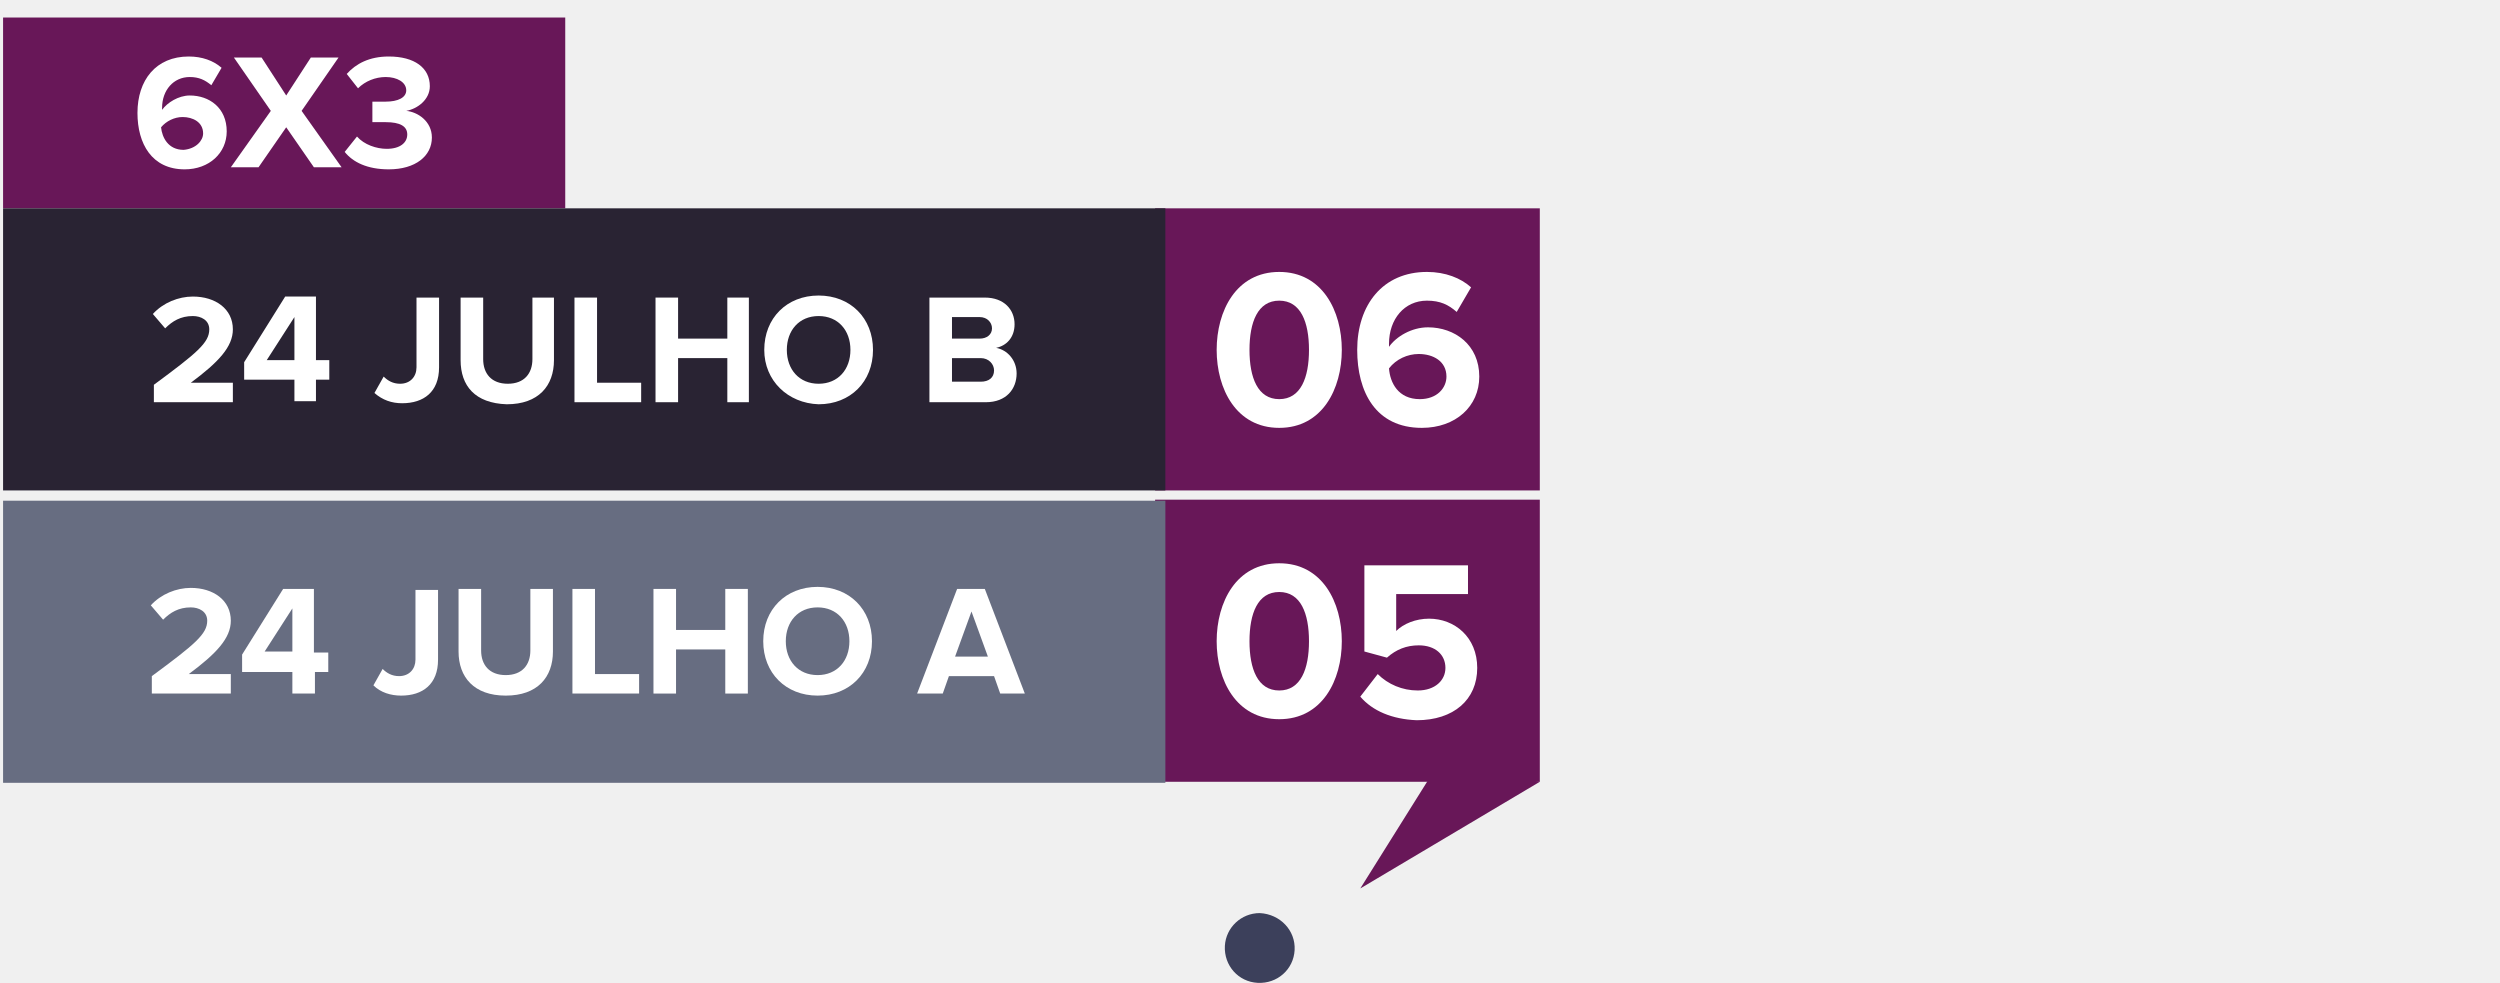
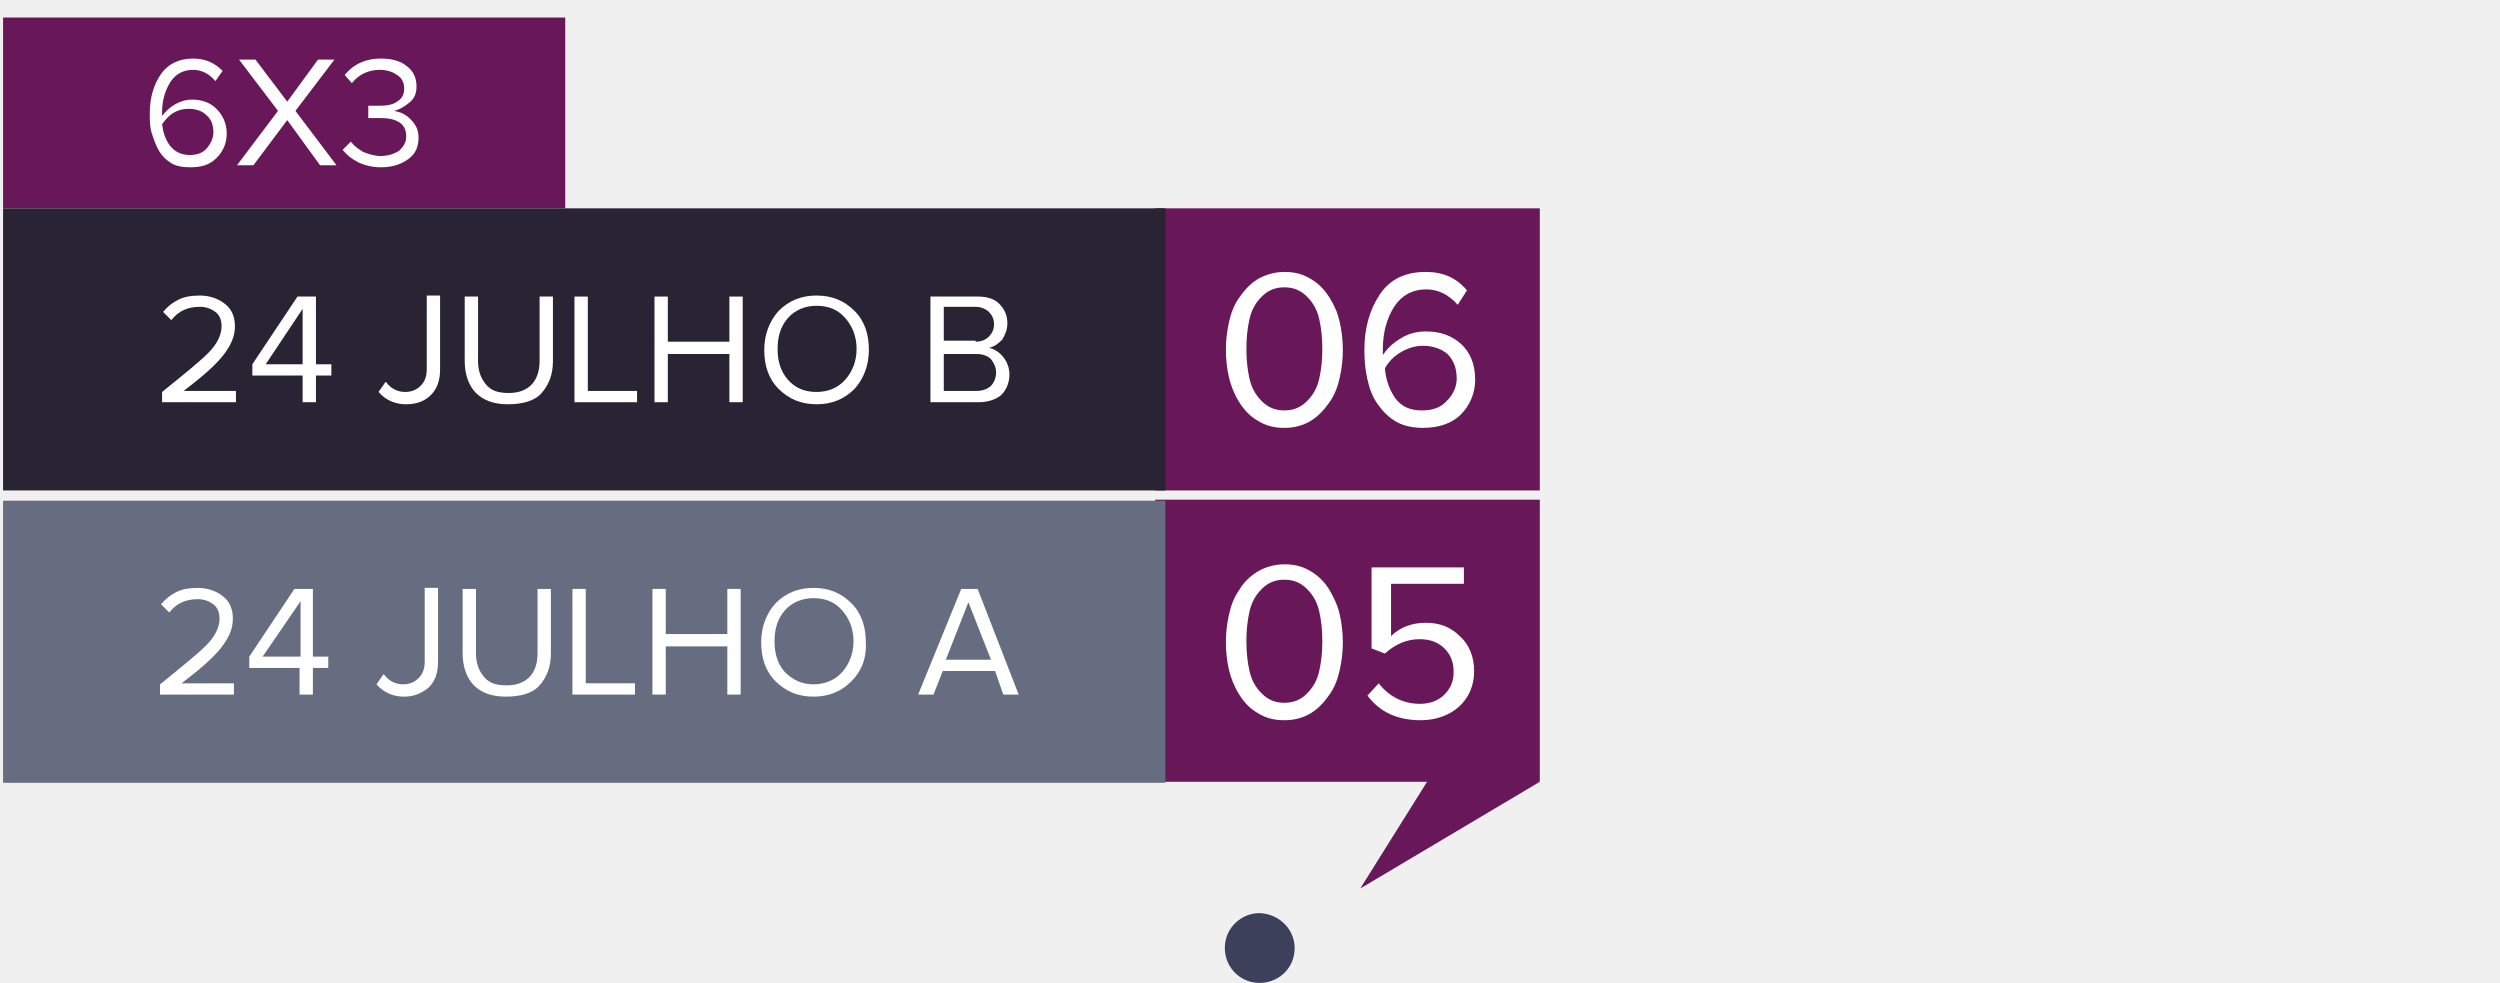
<svg xmlns="http://www.w3.org/2000/svg" version="1.1" id="Layer_1" width="243.725" height="95.826" x="0px" y="0px" viewBox="0 0 243.7 95.8" style="enable-background:new 0 0 243.7 95.8;" xml:space="preserve">
  <style type="text/css">
	.st0{opacity:0.92;fill:#2D314E;enable-background:new    ;}
	.st1{fill:none;}
	.st2{fill:#681758;}
	.st3{fill:#292333;}
- 	.st4{fill:#FFFFFF;}
- 	.st5{fill:#676D81;}
+ 	.st4{fill:#676D81;}
+ 	.st5{fill:#FFFFFF;}
</style>
  <g id="_24_julho" transform="translate(-200.275 -451.873)">
    <g id="_24_julho_novo" transform="translate(200.275 451.873)">
      <path id="Path_11" class="st0" d="M126.2,92.6c-0.1,1.9-1.7,3.3-3.6,3.2c-1.9-0.1-3.3-1.7-3.2-3.6c0.1-1.8,1.6-3.2,3.4-3.2    C124.8,89.1,126.3,90.7,126.2,92.6z" />
    </g>
    <rect id="Rectangle_43" x="348" y="487" class="st1" width="96" height="26" />
  </g>
  <g>
    <g id="Layer_1-2_1_">
      <rect x="112.6" y="20.3" class="st2" width="37.5" height="27.5" />
      <g>
        <rect x="0.3" y="1.7" class="st2" width="54.8" height="18.6" />
      </g>
    </g>
    <g>
      <rect x="0.3" y="20.3" class="st3" width="113.3" height="27.5" />
-       <path class="st4" d="M15,39.2v-1.7c4.2-3.1,5.4-4.1,5.4-5.4c0-0.9-0.8-1.3-1.6-1.3c-1.2,0-2,0.5-2.7,1.2l-1.2-1.4    c1-1.1,2.5-1.7,3.9-1.7c2.2,0,3.9,1.2,3.9,3.2c0,1.7-1.4,3.2-4.1,5.2h4.1v1.9H15z" />
-       <path class="st4" d="M28.7,39.2V37h-4.9v-1.7l4-6.4h3v6.2h1.3V37h-1.3v2.1h-2.1V39.2z M28.7,30.9L26,35.1h2.7V30.9z" />
-       <path class="st4" d="M36.5,38.3l0.9-1.6c0.4,0.4,0.9,0.7,1.6,0.7c1,0,1.6-0.7,1.6-1.6V29h2.2v6.8c0,2.4-1.5,3.5-3.6,3.5    C38.2,39.3,37.3,39,36.5,38.3z" />
-       <path class="st4" d="M44.9,35.1V29h2.2v6c0,1.4,0.8,2.4,2.4,2.4c1.6,0,2.4-1,2.4-2.4v-6H54v6.1c0,2.5-1.5,4.3-4.6,4.3    C46.3,39.3,44.9,37.6,44.9,35.1z" />
-       <path class="st4" d="M56,39.2V29h2.2v8.3h4.3v1.9H56z" />
-       <path class="st4" d="M70.9,39.2v-4.3h-4.8v4.3h-2.2V29h2.2v4h4.8v-4H73v10.2H70.9z" />
-       <path class="st4" d="M74.5,34.1c0-3.1,2.2-5.3,5.3-5.3c3.1,0,5.3,2.2,5.3,5.3c0,3.1-2.2,5.3-5.3,5.3    C76.8,39.3,74.5,37.1,74.5,34.1z M82.9,34.1c0-1.9-1.2-3.3-3.1-3.3c-1.9,0-3.1,1.4-3.1,3.3s1.2,3.3,3.1,3.3    C81.7,37.4,82.9,36,82.9,34.1z" />
-       <path class="st4" d="M90.6,39.2V29H96c1.9,0,2.9,1.2,2.9,2.6c0,1.3-0.8,2.1-1.8,2.3c1.1,0.2,2,1.2,2,2.5c0,1.5-1,2.8-3,2.8H90.6z     M96.7,32c0-0.6-0.5-1.1-1.2-1.1h-2.7V33h2.7C96.2,33,96.7,32.6,96.7,32z M96.9,36.1c0-0.6-0.5-1.2-1.3-1.2h-2.8v2.3h2.8    C96.4,37.2,96.9,36.8,96.9,36.1z" />
-     </g>
-     <g>
-       <path class="st4" d="M118.6,34.1c0-3.8,1.9-7.6,6.1-7.6c4.2,0,6.1,3.8,6.1,7.6s-1.9,7.6-6.1,7.6C120.5,41.7,118.6,37.9,118.6,34.1    z M127.6,34.1c0-2.7-0.8-4.8-2.9-4.8c-2.1,0-2.9,2.1-2.9,4.8c0,2.7,0.8,4.8,2.9,4.8C126.8,38.9,127.6,36.8,127.6,34.1z" />
-       <path class="st4" d="M132.3,34.1c0-4.4,2.5-7.6,6.8-7.6c1.8,0,3.3,0.6,4.3,1.5l-1.4,2.4c-0.8-0.7-1.6-1.1-2.9-1.1    c-2.2,0-3.7,1.8-3.7,4.2c0,0.1,0,0.2,0,0.3c0.7-1,2.2-1.9,3.8-1.9c2.6,0,5,1.7,5,4.8c0,2.9-2.3,5-5.6,5    C134.1,41.7,132.3,38.2,132.3,34.1z M141,36.7c0-1.5-1.3-2.2-2.7-2.2c-1.1,0-2.2,0.5-2.9,1.4c0.1,1.4,0.9,3,3,3    C140.1,38.9,141,37.8,141,36.7z" />
    </g>
    <g id="Layer_1-2_3_">
      <rect x="112.6" y="48.7" class="st2" width="37.5" height="27.5" />
    </g>
    <g>
-       <rect x="0.3" y="48.8" class="st5" width="113.3" height="27.5" />
-       <path class="st4" d="M14.8,67.6v-1.7c4.2-3.1,5.4-4.1,5.4-5.4c0-0.9-0.8-1.3-1.6-1.3c-1.2,0-2,0.5-2.7,1.2L14.7,59    c1-1.1,2.5-1.7,3.9-1.7c2.2,0,3.9,1.2,3.9,3.2c0,1.7-1.4,3.2-4.1,5.2h4.1v1.9H14.8z" />
-       <path class="st4" d="M28.5,67.6v-2.1h-4.9v-1.7l4-6.4h3v6.2H32v1.9h-1.3v2.1H28.5z M28.5,59.3l-2.7,4.2h2.7V59.3z" />
-       <path class="st4" d="M36.4,66.8l0.9-1.6c0.4,0.4,0.9,0.7,1.6,0.7c1,0,1.6-0.7,1.6-1.6v-6.8h2.2v6.8c0,2.4-1.5,3.5-3.6,3.5    C38.1,67.8,37.1,67.5,36.4,66.8z" />
-       <path class="st4" d="M44.7,63.5v-6.1h2.2v6c0,1.4,0.8,2.4,2.4,2.4s2.4-1,2.4-2.4v-6h2.2v6.1c0,2.5-1.5,4.3-4.6,4.3    C46.2,67.8,44.7,66,44.7,63.5z" />
-       <path class="st4" d="M55.8,67.6V57.4H58v8.3h4.3v1.9C62.3,67.6,55.8,67.6,55.8,67.6z" />
-       <path class="st4" d="M70.7,67.6v-4.3h-4.8v4.3h-2.2V57.4h2.2v4h4.8v-4h2.2v10.2H70.7z" />
-       <path class="st4" d="M74.4,62.5c0-3.1,2.2-5.3,5.3-5.3s5.3,2.2,5.3,5.3s-2.2,5.3-5.3,5.3C76.6,67.8,74.4,65.6,74.4,62.5z     M82.8,62.5c0-1.9-1.2-3.3-3.1-3.3c-1.9,0-3.1,1.4-3.1,3.3s1.2,3.3,3.1,3.3S82.8,64.4,82.8,62.5z" />
-       <path class="st4" d="M97.5,67.6l-0.6-1.7h-4.4l-0.6,1.7h-2.5l3.9-10.2H96l3.9,10.2H97.5z M94.7,59.6L93.1,64h3.2L94.7,59.6z" />
-     </g>
-     <g>
-       <path class="st4" d="M118.6,62.5c0-3.8,1.9-7.6,6.1-7.6c4.2,0,6.1,3.8,6.1,7.6s-1.9,7.6-6.1,7.6C120.5,70.1,118.6,66.3,118.6,62.5    z M127.6,62.5c0-2.7-0.8-4.8-2.9-4.8c-2.1,0-2.9,2.1-2.9,4.8c0,2.7,0.8,4.8,2.9,4.8S127.6,65.2,127.6,62.5z" />
-       <path class="st4" d="M132.6,67.9l1.7-2.2c1,1,2.4,1.6,3.9,1.6c1.7,0,2.7-1,2.7-2.2c0-1.3-1-2.2-2.6-2.2c-1.2,0-2.2,0.4-3.1,1.2    l-2.2-0.6v-8.4h10.1v2.8h-7v3.6c0.7-0.7,1.9-1.2,3.2-1.2c2.5,0,4.7,1.8,4.7,4.8c0,3.1-2.3,5.1-5.9,5.1    C135.7,70.1,133.8,69.3,132.6,67.9z" />
-     </g>
-     <g>
-       <path class="st4" d="M13.4,11c0-3.2,1.8-5.5,5-5.5c1.3,0,2.4,0.4,3.2,1.1l-1,1.7c-0.6-0.5-1.2-0.8-2.1-0.8c-1.6,0-2.7,1.3-2.7,3    c0,0.1,0,0.1,0,0.2c0.5-0.7,1.6-1.4,2.7-1.4c1.9,0,3.6,1.2,3.6,3.5c0,2.1-1.7,3.7-4.1,3.7C14.8,16.5,13.4,14,13.4,11z M19.8,13    c0-1.1-1-1.6-2-1.6c-0.8,0-1.6,0.4-2.1,1c0.1,1,0.7,2.2,2.2,2.2C19.1,14.5,19.8,13.7,19.8,13z" />
-       <path class="st4" d="M30.6,16.3l-2.7-3.9l-2.7,3.9h-2.7l3.9-5.5l-3.6-5.2h2.7l2.4,3.7l2.4-3.7H33l-3.6,5.2l3.9,5.5H30.6z" />
-       <path class="st4" d="M33.6,14.8l1.2-1.5c0.7,0.8,1.9,1.2,2.9,1.2c1.3,0,2-0.6,2-1.4c0-0.8-0.7-1.2-2.1-1.2c-0.4,0-1.2,0-1.3,0v-2    c0.2,0,0.9,0,1.3,0c1.2,0,2-0.4,2-1.1c0-0.8-0.9-1.3-2-1.3c-1,0-2,0.4-2.7,1.1l-1.1-1.4c0.9-1,2.2-1.7,4.1-1.7c2.5,0,4,1.1,4,2.9    c0,1.3-1.2,2.2-2.3,2.4c1.1,0.1,2.5,1,2.5,2.6c0,1.8-1.6,3.1-4.2,3.1C35.8,16.5,34.4,15.8,33.6,14.8z" />
+       <rect x="0.3" y="48.8" class="st4" width="113.3" height="27.5" />
    </g>
  </g>
  <polygon class="st2" points="150.1,76.2 132.6,86.6 140.3,74.3 " />
+   <g>
+     <g>
+       <path class="st5" d="M22.9,39.2h-7.1v-1c2.1-1.7,3.6-2.9,4.5-3.8c0.9-0.9,1.3-1.8,1.3-2.6c0-0.6-0.2-1.1-0.6-1.4    c-0.4-0.3-0.9-0.5-1.5-0.5c-1.2,0-2.1,0.4-2.8,1.3l-0.8-0.8c0.4-0.5,0.9-0.9,1.5-1.2c0.6-0.3,1.3-0.4,2.1-0.4    c0.9,0,1.8,0.3,2.4,0.8c0.7,0.5,1,1.3,1,2.2c0,1-0.4,1.9-1.2,2.9s-2.1,2.1-3.8,3.4h5.1V39.2z" />
+       <path class="st5" d="M30.8,39.2h-1.3v-2.6h-4.9v-1.1l4.4-6.6h1.8v6.6h1.5v1.1h-1.5V39.2z M29.5,35.5v-5.4l-3.6,5.4H29.5z" />
+       <path class="st5" d="M39.6,39.4c-1.1,0-2-0.4-2.7-1.2l0.7-1c0.5,0.7,1.2,1,1.9,1c0.6,0,1.1-0.2,1.5-0.6c0.4-0.4,0.6-0.9,0.6-1.6    v-7.2h1.3v7.2c0,1.1-0.3,1.9-0.9,2.5C41.4,39.1,40.6,39.4,39.6,39.4z" />
+       <path class="st5" d="M49.5,39.4c-1.4,0-2.4-0.4-3.1-1.1s-1.1-1.8-1.1-3.1v-6.3h1.3v6.3c0,1,0.3,1.7,0.8,2.3s1.2,0.8,2.2,0.8    s1.7-0.3,2.2-0.8c0.5-0.5,0.8-1.3,0.8-2.3v-6.3h1.3v6.3c0,1.3-0.4,2.3-1.1,3.1S50.9,39.4,49.5,39.4z" />
+       <path class="st5" d="M62.1,39.2H56V28.9h1.3v9.2h4.8V39.2z" />
+       <path class="st5" d="M72.4,39.2h-1.3v-4.7h-6v4.7h-1.3V28.9h1.3v4.4h6v-4.4h1.3V39.2z" />
+       <path class="st5" d="M83.3,37.9c-1,1-2.2,1.5-3.7,1.5s-2.7-0.5-3.7-1.5c-1-1-1.4-2.3-1.4-3.8c0-1.5,0.5-2.8,1.4-3.8    c1-1,2.2-1.5,3.7-1.5s2.7,0.5,3.7,1.5c1,1,1.4,2.3,1.4,3.8C84.7,35.6,84.2,36.9,83.3,37.9z M79.6,38.2c1.1,0,2.1-0.4,2.8-1.2    c0.7-0.8,1.1-1.8,1.1-3c0-1.2-0.4-2.2-1.1-3c-0.7-0.8-1.6-1.2-2.8-1.2c-1.1,0-2.1,0.4-2.8,1.2c-0.7,0.8-1,1.8-1,3    c0,1.2,0.3,2.2,1,3C77.5,37.8,78.4,38.2,79.6,38.2z" />
+       <path class="st5" d="M95.4,39.2h-4.7V28.9h4.6c0.9,0,1.6,0.2,2.1,0.7c0.5,0.5,0.8,1.1,0.8,1.9c0,0.6-0.2,1.1-0.5,1.6    c-0.4,0.4-0.8,0.7-1.3,0.8c0.5,0.1,1,0.4,1.4,0.9c0.4,0.5,0.6,1.1,0.6,1.7c0,0.8-0.3,1.5-0.8,2C97.1,38.9,96.4,39.2,95.4,39.2z     M95.1,33.3c0.6,0,1-0.2,1.3-0.5c0.3-0.3,0.5-0.7,0.5-1.2c0-0.5-0.2-0.9-0.5-1.2c-0.3-0.3-0.8-0.5-1.3-0.5H92v3.3H95.1z     M95.2,38.1c0.6,0,1.1-0.2,1.4-0.5c0.3-0.3,0.5-0.8,0.5-1.3c0-0.5-0.2-0.9-0.5-1.3c-0.3-0.3-0.8-0.5-1.4-0.5H92v3.6H95.2z" />
+     </g>
+     <g>
+       <path class="st5" d="M125.2,41.7c-1,0-1.8-0.2-2.6-0.7c-0.7-0.4-1.3-1-1.8-1.8s-0.8-1.6-1-2.4c-0.2-0.9-0.3-1.8-0.3-2.7    s0.1-1.8,0.3-2.7c0.2-0.9,0.5-1.7,1-2.4s1-1.3,1.8-1.8c0.7-0.4,1.6-0.7,2.6-0.7c1,0,1.8,0.2,2.6,0.7c0.7,0.4,1.3,1,1.8,1.8    s0.8,1.5,1,2.4c0.2,0.9,0.3,1.8,0.3,2.7s-0.1,1.8-0.3,2.7c-0.2,0.9-0.5,1.7-1,2.4s-1,1.3-1.8,1.8S126.1,41.7,125.2,41.7z     M123,39.1c0.6,0.6,1.3,0.9,2.2,0.9c0.9,0,1.6-0.3,2.2-0.9c0.6-0.6,1-1.3,1.2-2.2c0.2-0.9,0.3-1.8,0.3-2.9c0-1.1-0.1-2-0.3-2.9    c-0.2-0.9-0.6-1.6-1.2-2.2c-0.6-0.6-1.3-0.9-2.2-0.9c-0.9,0-1.6,0.3-2.2,0.9c-0.6,0.6-1,1.3-1.2,2.2c-0.2,0.9-0.3,1.8-0.3,2.9    c0,1.1,0.1,2,0.3,2.9C122,37.8,122.4,38.5,123,39.1z" />
+       <path class="st5" d="M138.7,41.7c-1,0-1.9-0.2-2.6-0.6c-0.7-0.4-1.3-1-1.8-1.7s-0.8-1.5-1-2.4c-0.2-0.9-0.3-1.8-0.3-2.9    c0-2.1,0.5-3.9,1.5-5.4c1-1.5,2.5-2.2,4.5-2.2c1.7,0,3,0.6,4,1.8l-0.9,1.4c-0.9-1-1.9-1.5-3.1-1.5c-1.3,0-2.4,0.6-3.1,1.7    c-0.7,1.1-1.1,2.5-1.1,4.1v0.6c0.4-0.6,0.9-1.1,1.7-1.6c0.8-0.5,1.6-0.7,2.5-0.7c1.4,0,2.5,0.4,3.4,1.2c0.9,0.8,1.4,2,1.4,3.5    c0,1.3-0.5,2.5-1.4,3.4S140.2,41.7,138.7,41.7z M138.6,40c1.1,0,1.9-0.3,2.5-1c0.6-0.6,0.9-1.4,0.9-2.1c0-1-0.3-1.8-0.9-2.4    c-0.6-0.5-1.4-0.8-2.4-0.8c-0.7,0-1.4,0.2-2.1,0.6c-0.7,0.4-1.2,0.9-1.6,1.6c0.1,1.1,0.4,2,1,2.9C136.6,39.6,137.4,40,138.6,40z" />
+     </g>
+   </g>
+   <g>
+     <g>
+       <path class="st5" d="M22.7,67.7h-7.1v-1c2.1-1.7,3.6-2.9,4.5-3.8c0.9-0.9,1.3-1.8,1.3-2.6c0-0.6-0.2-1.1-0.6-1.4    c-0.4-0.3-0.9-0.5-1.5-0.5c-1.2,0-2.1,0.4-2.8,1.3l-0.8-0.8c0.4-0.5,0.9-0.9,1.5-1.2c0.6-0.3,1.3-0.4,2.1-0.4    c0.9,0,1.8,0.3,2.4,0.8c0.7,0.5,1,1.3,1,2.2c0,1-0.4,1.9-1.2,2.9s-2.1,2.1-3.8,3.4h5.1V67.7z" />
+       <path class="st5" d="M30.5,67.7h-1.3v-2.6h-4.9V64l4.4-6.6h1.8V64H32v1.1h-1.5V67.7z M29.3,64v-5.4L25.6,64H29.3z" />
+       <path class="st5" d="M39.4,67.9c-1.1,0-2-0.4-2.7-1.2l0.7-1c0.5,0.7,1.2,1,1.9,1c0.6,0,1.1-0.2,1.5-0.6c0.4-0.4,0.6-0.9,0.6-1.6    v-7.2h1.3v7.2c0,1.1-0.3,1.9-0.9,2.5C41.1,67.6,40.3,67.9,39.4,67.9z" />
+       <path class="st5" d="M49.3,67.9c-1.4,0-2.4-0.4-3.1-1.1s-1.1-1.8-1.1-3.1v-6.3h1.3v6.3c0,1,0.3,1.7,0.8,2.3s1.2,0.8,2.2,0.8    s1.7-0.3,2.2-0.8c0.5-0.5,0.8-1.3,0.8-2.3v-6.3h1.3v6.3c0,1.3-0.4,2.3-1.1,3.1S50.7,67.9,49.3,67.9z" />
+       <path class="st5" d="M61.9,67.7h-6.1V57.4h1.3v9.2h4.8V67.7z" />
+       <path class="st5" d="M72.2,67.7h-1.3V63h-6v4.7h-1.3V57.4h1.3v4.4h6v-4.4h1.3V67.7z" />
+       <path class="st5" d="M83,66.4c-1,1-2.2,1.5-3.7,1.5s-2.7-0.5-3.7-1.5c-1-1-1.4-2.3-1.4-3.8c0-1.5,0.5-2.8,1.4-3.8    c1-1,2.2-1.5,3.7-1.5s2.7,0.5,3.7,1.5c1,1,1.4,2.3,1.4,3.8C84.5,64.1,84,65.4,83,66.4z M79.3,66.7c1.1,0,2.1-0.4,2.8-1.2    c0.7-0.8,1.1-1.8,1.1-3c0-1.2-0.4-2.2-1.1-3c-0.7-0.8-1.6-1.2-2.8-1.2c-1.1,0-2.1,0.4-2.8,1.2c-0.7,0.8-1,1.8-1,3    c0,1.2,0.3,2.2,1,3C77.3,66.3,78.2,66.7,79.3,66.7z" />
+       <path class="st5" d="M99.3,67.7h-1.5L97,65.4h-5.1l-0.9,2.3h-1.5l4.2-10.3h1.6L99.3,67.7z M96.6,64.3l-2.2-5.6l-2.2,5.6H96.6z" />
+     </g>
+     <g>
+       <path class="st5" d="M125.2,70.2c-1,0-1.8-0.2-2.6-0.7c-0.7-0.4-1.3-1-1.8-1.8s-0.8-1.6-1-2.4c-0.2-0.9-0.3-1.8-0.3-2.7    s0.1-1.8,0.3-2.7c0.2-0.9,0.5-1.7,1-2.4c0.4-0.7,1-1.3,1.8-1.8c0.7-0.4,1.6-0.7,2.6-0.7c1,0,1.8,0.2,2.6,0.7    c0.7,0.4,1.3,1,1.8,1.8c0.4,0.7,0.8,1.5,1,2.4c0.2,0.9,0.3,1.8,0.3,2.7s-0.1,1.8-0.3,2.7c-0.2,0.9-0.5,1.7-1,2.4s-1,1.3-1.8,1.8    S126.1,70.2,125.2,70.2z M123,67.6c0.6,0.6,1.3,0.9,2.2,0.9c0.9,0,1.6-0.3,2.2-0.9c0.6-0.6,1-1.3,1.2-2.2c0.2-0.9,0.3-1.8,0.3-2.9    c0-1.1-0.1-2-0.3-2.9c-0.2-0.9-0.6-1.6-1.2-2.2c-0.6-0.6-1.3-0.9-2.2-0.9c-0.9,0-1.6,0.3-2.2,0.9c-0.6,0.6-1,1.3-1.2,2.2    c-0.2,0.9-0.3,1.8-0.3,2.9c0,1.1,0.1,2,0.3,2.9C122,66.3,122.4,67,123,67.6z" />
+       <path class="st5" d="M138.5,70.2c-2.3,0-4-0.8-5.2-2.4l1.1-1.2c1,1.3,2.4,2,4,2c1,0,1.8-0.3,2.4-0.9c0.6-0.6,0.9-1.3,0.9-2.2    c0-1-0.3-1.7-0.9-2.3c-0.6-0.6-1.4-0.9-2.4-0.9c-1.3,0-2.4,0.5-3.4,1.4l-1.3-0.5v-7.9h9v1.6h-7.1V62c0.9-0.9,2.1-1.3,3.4-1.3    c1.3,0,2.4,0.4,3.3,1.3c0.9,0.8,1.4,2,1.4,3.4s-0.5,2.6-1.5,3.5C141.3,69.7,140,70.2,138.5,70.2z" />
+     </g>
+   </g>
+   <g>
+     <path class="st5" d="M18.5,16.3c-0.7,0-1.3-0.1-1.8-0.4c-0.5-0.3-0.9-0.7-1.2-1.2s-0.5-1.1-0.7-1.7c-0.2-0.6-0.2-1.3-0.2-2   c0-1.5,0.4-2.8,1.1-3.8c0.7-1,1.8-1.5,3.1-1.5c1.2,0,2.1,0.4,2.9,1.2l-0.7,1c-0.6-0.7-1.3-1.1-2.2-1.1c-0.9,0-1.7,0.4-2.2,1.2   c-0.5,0.8-0.8,1.8-0.8,2.9v0.4c0.3-0.4,0.7-0.8,1.2-1.1c0.5-0.3,1.1-0.5,1.7-0.5c1,0,1.8,0.3,2.4,0.9c0.6,0.6,1,1.4,1,2.4   c0,0.9-0.3,1.7-1,2.4S19.6,16.3,18.5,16.3z M18.5,15.1c0.7,0,1.3-0.2,1.7-0.7c0.4-0.5,0.6-1,0.6-1.5c0-0.7-0.2-1.3-0.7-1.7   c-0.4-0.4-1-0.6-1.7-0.6c-0.5,0-1,0.1-1.5,0.4s-0.8,0.7-1.1,1.1c0.1,0.8,0.3,1.4,0.7,2C17,14.8,17.7,15.1,18.5,15.1z" />
+     <path class="st5" d="M32.8,16.1h-1.6L28,11.7l-3.3,4.4h-1.6l4-5.3l-3.8-5h1.6L28,9.9L31,5.8h1.6l-3.8,5L32.8,16.1z" />
+     <path class="st5" d="M37.1,16.3c-0.8,0-1.6-0.2-2.2-0.5c-0.6-0.3-1.1-0.7-1.5-1.2l0.8-0.8c0.3,0.4,0.7,0.7,1.2,1   c0.5,0.2,1.1,0.4,1.7,0.4c0.7,0,1.3-0.2,1.8-0.5c0.4-0.4,0.7-0.8,0.7-1.4c0-0.6-0.2-1.1-0.7-1.4c-0.5-0.3-1.1-0.4-1.9-0.4   c-0.6,0-1,0-1.1,0v-1.2c0.1,0,0.5,0,1.1,0c0.7,0,1.3-0.1,1.7-0.4c0.5-0.3,0.7-0.7,0.7-1.3c0-0.5-0.2-1-0.7-1.3   c-0.4-0.3-1-0.5-1.7-0.5c-1,0-2,0.4-2.7,1.3l-0.7-0.8c0.9-1.1,2.1-1.6,3.5-1.6c1,0,1.9,0.2,2.5,0.7c0.7,0.5,1,1.2,1,2   c0,0.7-0.2,1.2-0.7,1.6c-0.5,0.4-1,0.7-1.5,0.8c0.6,0.1,1.1,0.3,1.6,0.8s0.8,1,0.8,1.8c0,0.9-0.3,1.6-1,2.1   C39.1,16,38.3,16.3,37.1,16.3z" />
+   </g>
</svg>
